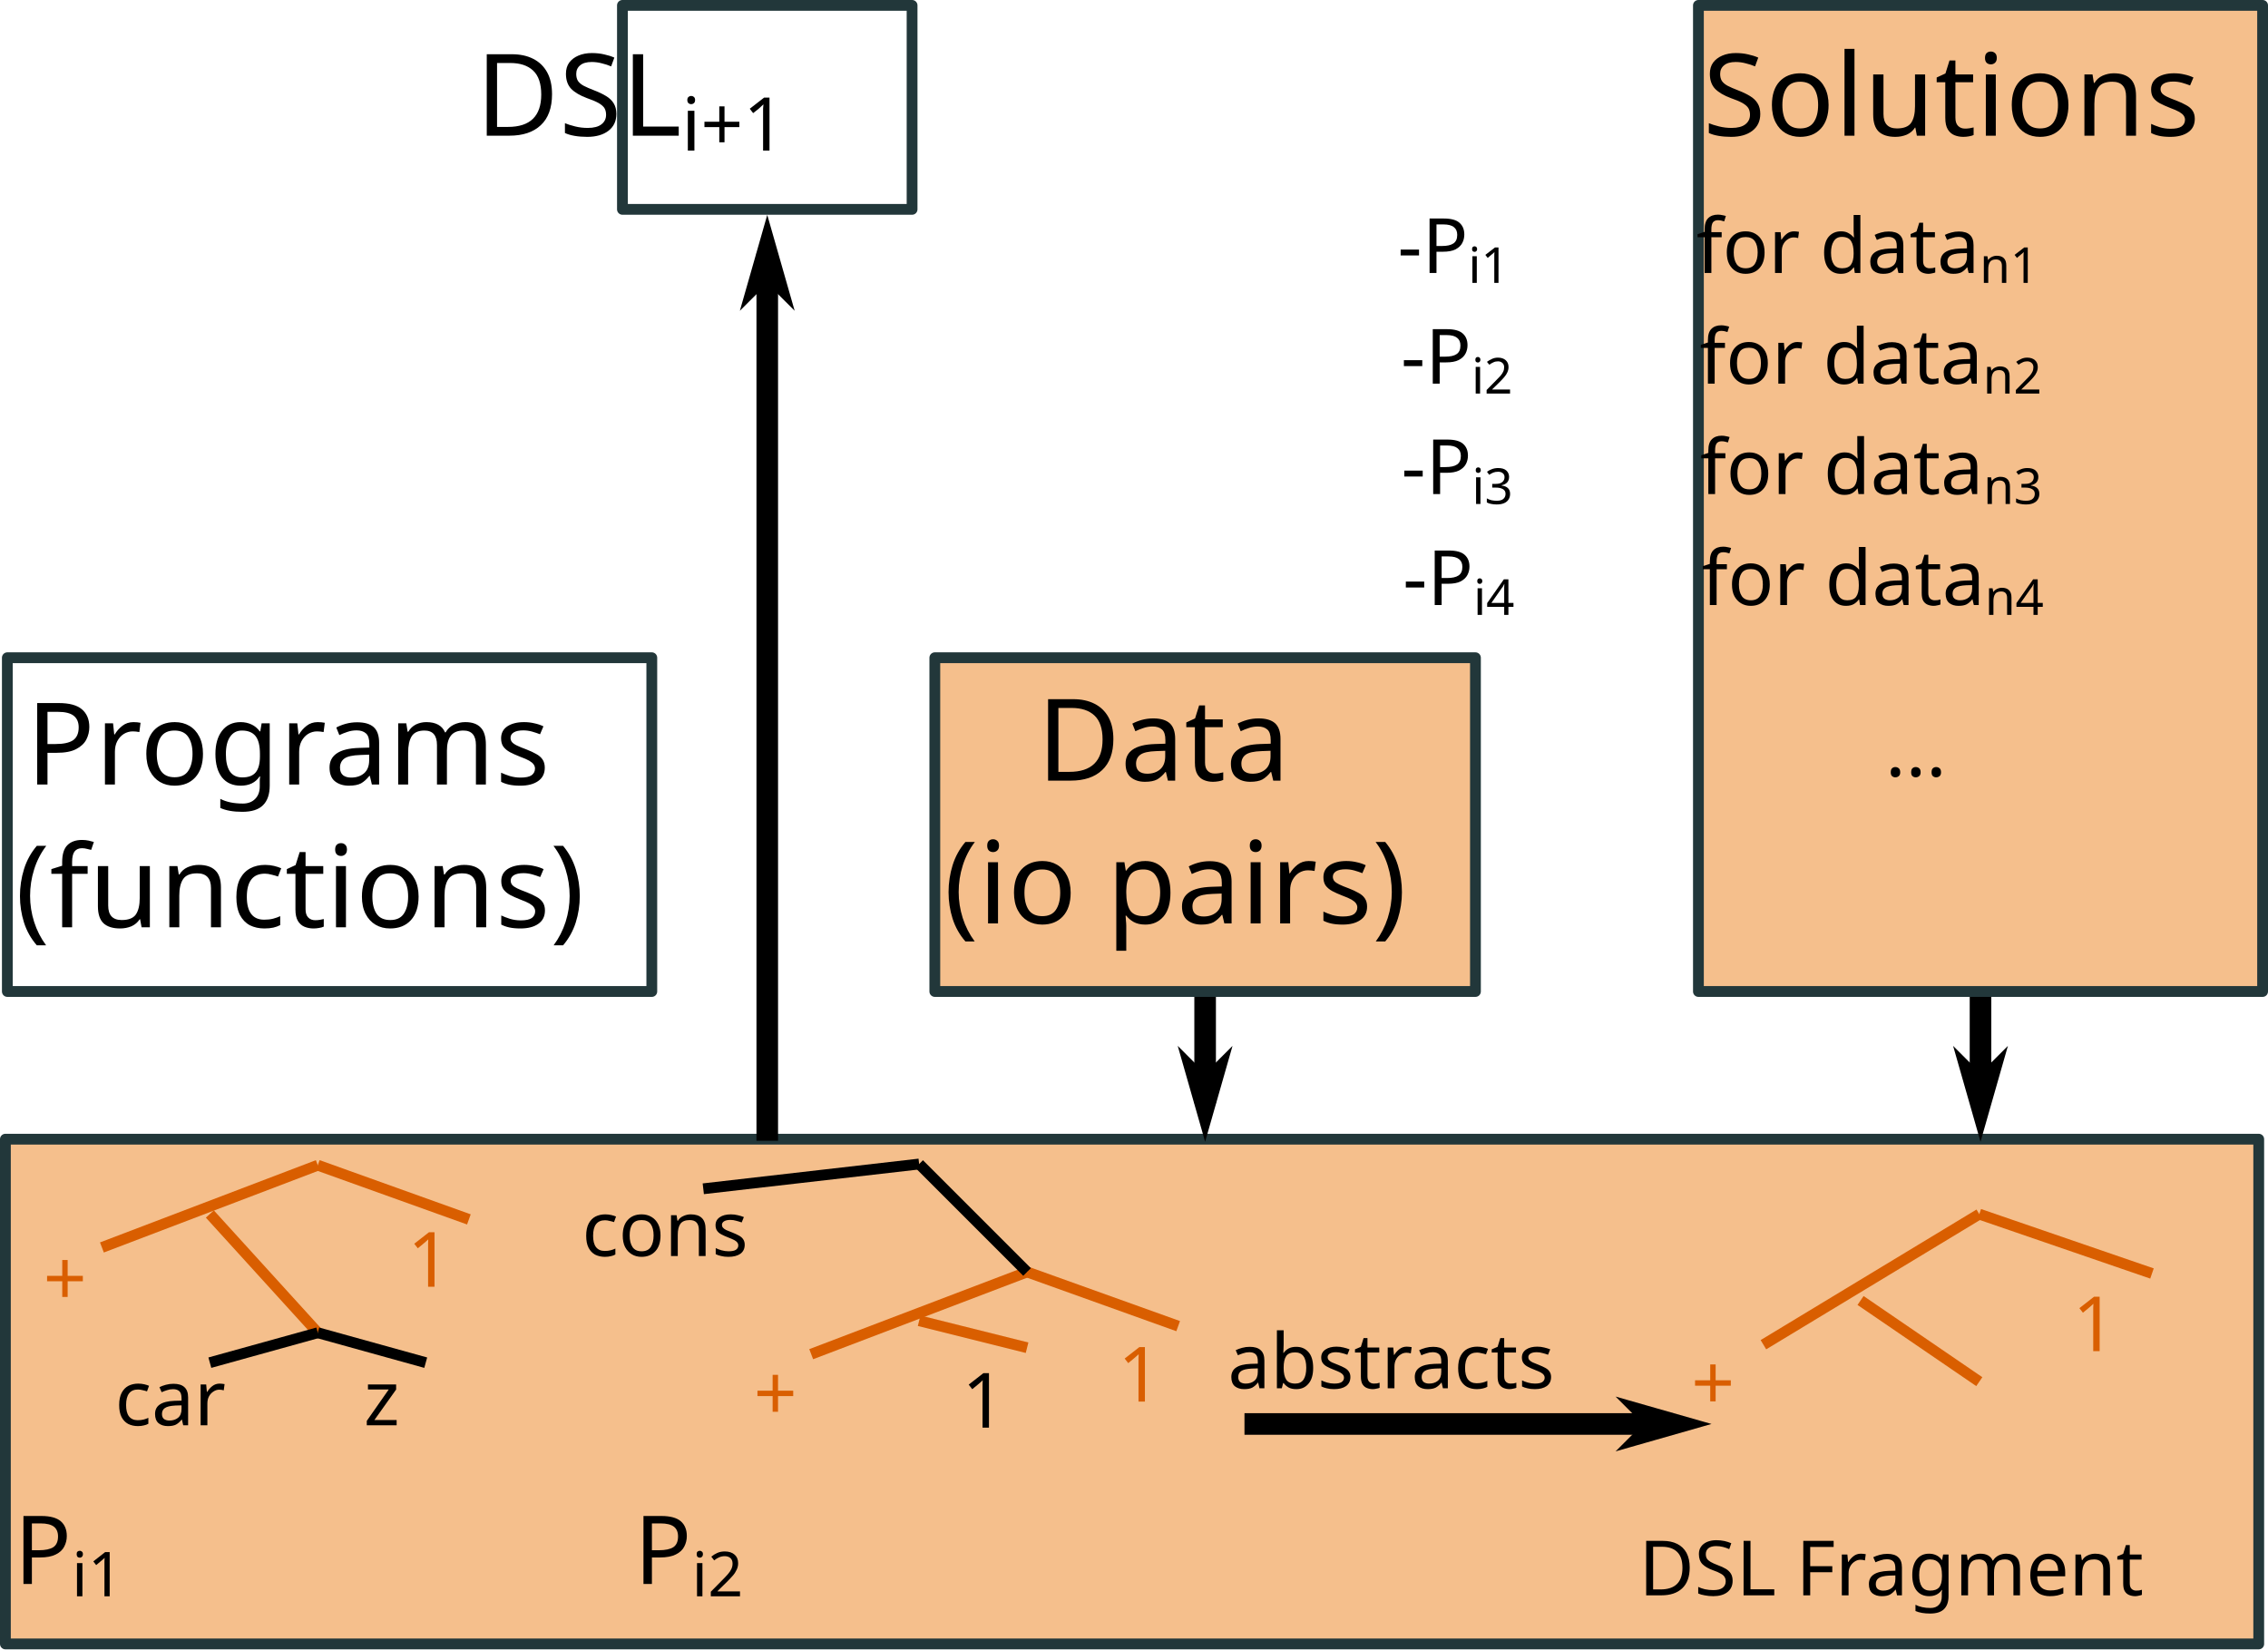
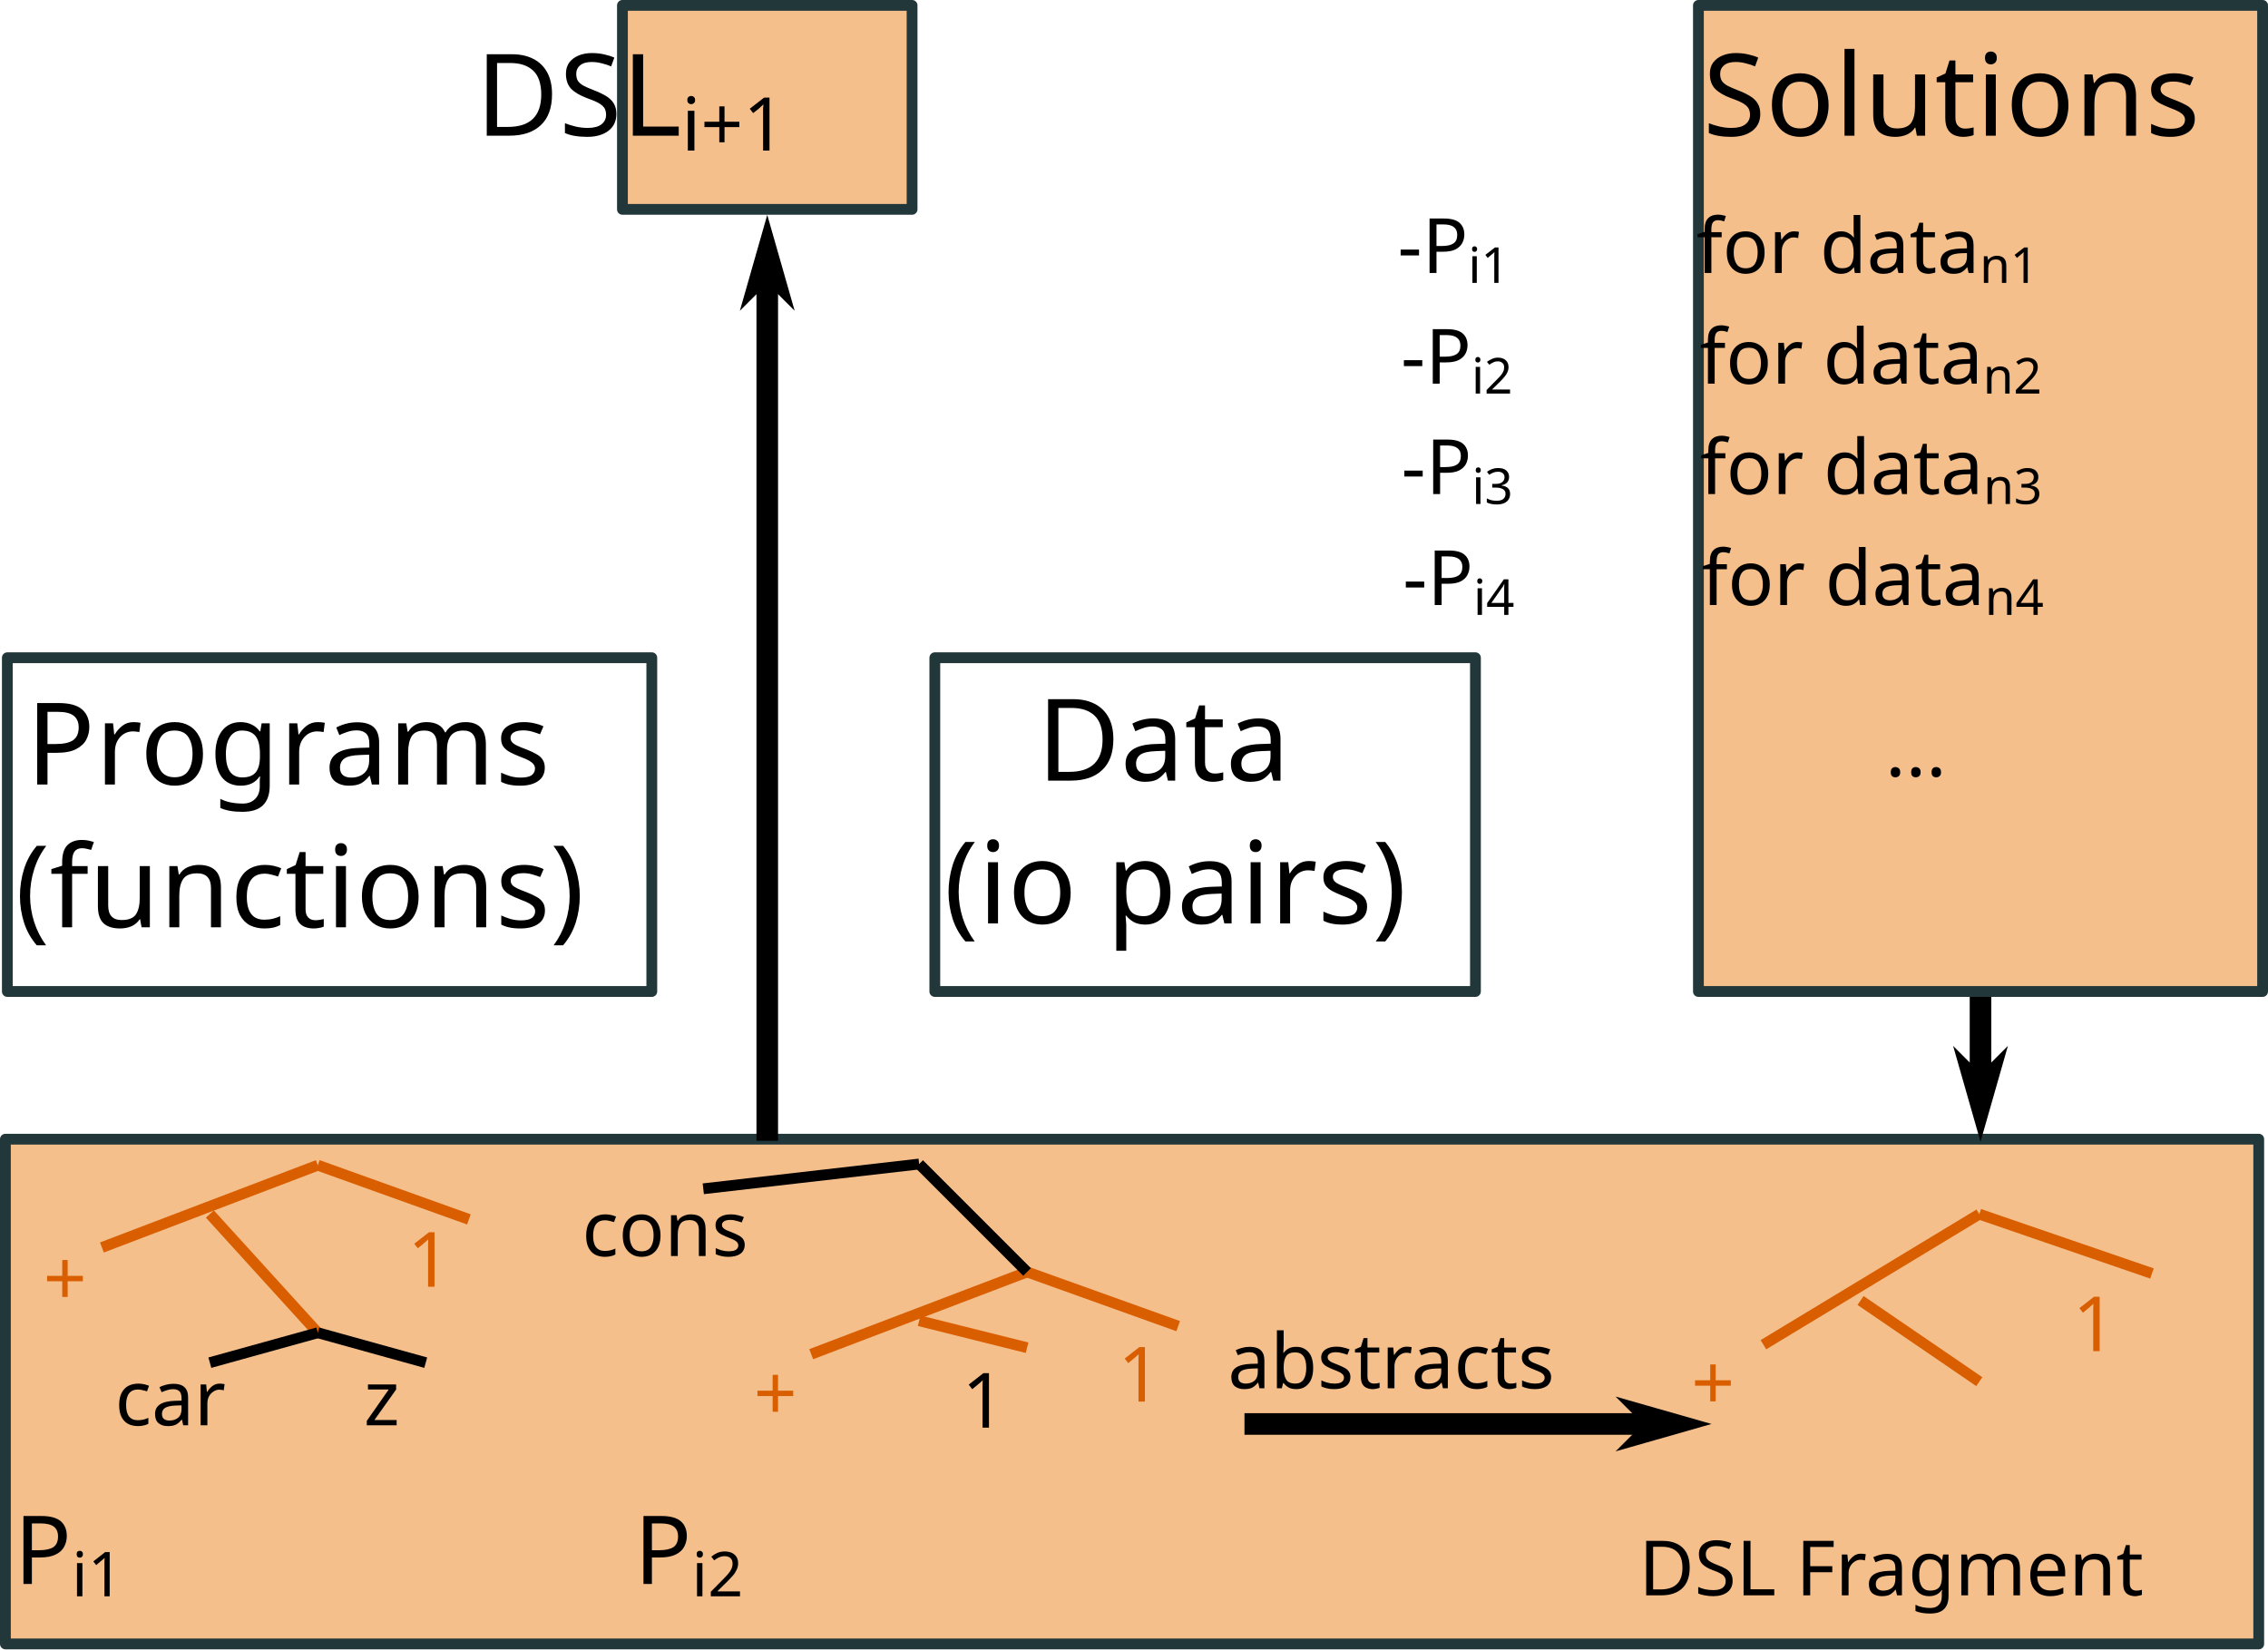
<svg xmlns="http://www.w3.org/2000/svg" width="210.132mm" height="152.83mm" viewBox="0 0 210.132 152.83" version="1.1" id="svg8">
  <defs id="defs2">
    <marker orient="auto" refY="0" refX="0" id="marker5282" style="overflow:visible">
      <path id="path5280" d="M 0,0 5,-5 -12.5,0 5,5 Z" style="fill:#000000;fill-opacity:1;fill-rule:evenodd;stroke:#000000;stroke-width:1pt;stroke-opacity:1" transform="matrix(-0.2,0,0,-0.2,-1.2,0)" />
    </marker>
    <marker style="overflow:visible" id="marker4383" refX="0" refY="0" orient="auto">
      <path transform="matrix(-0.2,0,0,-0.2,-1.2,0)" style="fill:#000000;fill-opacity:1;fill-rule:evenodd;stroke:#000000;stroke-width:1pt;stroke-opacity:1" d="M 0,0 5,-5 -12.5,0 5,5 Z" id="path4381" />
    </marker>
    <marker style="overflow:visible" id="marker4077" refX="0" refY="0" orient="auto">
      <path transform="matrix(-0.2,0,0,-0.2,-1.2,0)" style="fill:#000000;fill-opacity:1;fill-rule:evenodd;stroke:#000000;stroke-width:1pt;stroke-opacity:1" d="M 0,0 5,-5 -12.5,0 5,5 Z" id="path4075" />
-     </marker>
-     <marker orient="auto" refY="0" refX="0" id="Arrow1Send" style="overflow:visible">
-       <path id="path3466" d="M 0,0 5,-5 -12.5,0 5,5 Z" style="fill:#000000;fill-opacity:1;fill-rule:evenodd;stroke:#000000;stroke-width:1pt;stroke-opacity:1" transform="matrix(-0.2,0,0,-0.2,-1.2,0)" />
    </marker>
    <marker orient="auto" refY="0" refX="0" id="Arrow2Sstart" style="overflow:visible">
      <path id="path3481" style="fill:#000000;fill-opacity:1;fill-rule:evenodd;stroke:#000000;stroke-width:0.625;stroke-linejoin:round;stroke-opacity:1" d="M 8.719,4.034 -2.207,0.016 8.719,-4.002 c -1.745,2.372 -1.735,5.617 -6e-7,8.035 z" transform="matrix(0.3,0,0,0.3,-0.69,0)" />
    </marker>
    <marker orient="auto" refY="0" refX="0" id="Arrow1Mend" style="overflow:visible">
      <path id="path3460" d="M 0,0 5,-5 -12.5,0 5,5 Z" style="fill:#000000;fill-opacity:1;fill-rule:evenodd;stroke:#000000;stroke-width:1pt;stroke-opacity:1" transform="matrix(-0.4,0,0,-0.4,-4,0)" />
    </marker>
    <marker style="overflow:visible" id="marker7362" refX="0" refY="0" orient="auto">
      <path transform="matrix(-0.4,0,0,-0.4,-4,0)" style="fill:#000000;fill-opacity:1;fill-rule:evenodd;stroke:#000000;stroke-width:1pt;stroke-opacity:1" d="M 0,0 5,-5 -12.5,0 5,5 Z" id="path7360" />
    </marker>
    <marker orient="auto" refY="0" refX="0" id="Arrow1Mstart" style="overflow:visible">
      <path id="path981" d="M 0,0 5,-5 -12.5,0 5,5 Z" style="fill:#eb801a;fill-opacity:1;fill-rule:evenodd;stroke:#eb801a;stroke-width:1pt;stroke-opacity:1" transform="matrix(0.4,0,0,0.4,4,0)" />
    </marker>
    <marker orient="auto" refY="0" refX="0" id="Arrow2Lstart" style="overflow:visible">
      <path id="path993" style="fill:#000000;fill-opacity:1;fill-rule:evenodd;stroke:#000000;stroke-width:0.625;stroke-linejoin:round;stroke-opacity:1" d="M 8.719,4.034 -2.207,0.016 8.719,-4.002 c -1.745,2.372 -1.735,5.617 -6e-7,8.035 z" transform="matrix(1.1,0,0,1.1,1.1,0)" />
    </marker>
    <marker orient="auto" refY="0" refX="0" id="Arrow1Sstart" style="overflow:visible">
      <path id="path987" d="M 0,0 5,-5 -12.5,0 5,5 Z" style="fill:#eb801a;fill-opacity:1;fill-rule:evenodd;stroke:#eb801a;stroke-width:1pt;stroke-opacity:1" transform="matrix(0.2,0,0,0.2,1.2,0)" />
    </marker>
    <marker orient="auto" refY="0" refX="0" id="Arrow2Lend" style="overflow:visible">
      <path id="path996" style="fill:#000000;fill-opacity:1;fill-rule:evenodd;stroke:#000000;stroke-width:0.625;stroke-linejoin:round;stroke-opacity:1" d="M 8.719,4.034 -2.207,0.016 8.719,-4.002 c -1.745,2.372 -1.735,5.617 -6e-7,8.035 z" transform="matrix(-1.1,0,0,-1.1,-1.1,0)" />
    </marker>
    <marker orient="auto" refY="0" refX="0" id="Arrow1Lend" style="overflow:visible">
      <path id="path978" d="M 0,0 5,-5 -12.5,0 5,5 Z" style="fill:#eb801a;fill-opacity:1;fill-rule:evenodd;stroke:#eb801a;stroke-width:1pt;stroke-opacity:1" transform="matrix(-0.8,0,0,-0.8,-10,0)" />
    </marker>
    <marker style="overflow:visible" id="marker7362-7" refX="0" refY="0" orient="auto">
      <path transform="matrix(-0.4,0,0,-0.4,-4,0)" style="fill:#000000;fill-opacity:1;fill-rule:evenodd;stroke:#000000;stroke-width:1pt;stroke-opacity:1" d="M 0,0 5,-5 -12.5,0 5,5 Z" id="path7360-6" />
    </marker>
  </defs>
  <g id="layer1" transform="translate(0.3180358,-5.5253)">
    <rect style="opacity:1;fill:#eb801a;fill-opacity:0.502;stroke:#22373a;stroke-width:1;stroke-linecap:square;stroke-linejoin:round;stroke-miterlimit:4;stroke-dasharray:none;stroke-dashoffset:0;stroke-opacity:1" id="rect2284" width="208.773" height="46.771" x="0.182" y="111.084" />
    <g id="g24110" transform="translate(2.741857,67.14423)">
      <g id="g24099">
        <g id="g23995" transform="translate(111.2282,-27.45096)">
          <path style="fill:none;stroke:#d95e00;stroke-width:1;stroke-linecap:butt;stroke-linejoin:miter;stroke-miterlimit:10;stroke-opacity:1" d="M 69.095,78.336 49.094,90.435" id="path13808" />
          <path style="fill:none;stroke:#d95e00;stroke-width:1;stroke-linecap:butt;stroke-linejoin:miter;stroke-miterlimit:10;stroke-opacity:1" d="m 69.095,78.336 16,5.5" id="path13810" />
          <path style="fill:none;stroke:#d95e00;stroke-width:1;stroke-linecap:butt;stroke-linejoin:miter;stroke-miterlimit:10;stroke-opacity:1" d="m 58.094,86.337 11.001,7.521" id="path13812" />
        </g>
        <text xml:space="preserve" style="font-style:normal;font-variant:normal;font-weight:normal;font-stretch:normal;font-size:4.233px;line-height:75%;font-family:serif;-inkscape-font-specification:serif;text-align:center;letter-spacing:0px;word-spacing:0px;text-anchor:middle;fill:#d95e00;fill-opacity:1;stroke:none;stroke-width:0.265px;stroke-linecap:butt;stroke-linejoin:miter;stroke-opacity:1" x="160.6" y="69.014" id="text24042">
          <tspan id="tspan24040" x="160.6" y="69.014" style="font-style:normal;font-variant:normal;font-weight:normal;font-stretch:normal;font-size:7.056px;font-family:'Fira Mono';-inkscape-font-specification:'Fira Mono, Normal';font-variant-ligatures:normal;font-variant-caps:normal;font-variant-numeric:normal;font-feature-settings:normal;text-align:center;writing-mode:lr-tb;text-anchor:middle;fill:#d95e00;fill-opacity:1;stroke-width:0.265px">+</tspan>
        </text>
        <text id="text24046" y="63.583" x="195.942" style="font-style:normal;font-variant:normal;font-weight:normal;font-stretch:normal;font-size:4.233px;line-height:75%;font-family:serif;-inkscape-font-specification:serif;text-align:center;letter-spacing:0px;word-spacing:0px;text-anchor:middle;fill:#d95e00;fill-opacity:1;stroke:none;stroke-width:0.265px;stroke-linecap:butt;stroke-linejoin:miter;stroke-opacity:1" xml:space="preserve">
          <tspan style="font-style:normal;font-variant:normal;font-weight:normal;font-stretch:normal;font-size:7.056px;font-family:'Fira Mono';-inkscape-font-specification:'Fira Mono, Normal';font-variant-ligatures:normal;font-variant-caps:normal;font-variant-numeric:normal;font-feature-settings:normal;text-align:center;writing-mode:lr-tb;text-anchor:middle;fill:#d95e00;fill-opacity:1;stroke-width:0.265px" y="63.583" x="195.942" id="tspan24044">1</tspan>
        </text>
      </g>
    </g>
    <g id="g24073" transform="translate(-11.26438,64.03396)">
      <path style="fill:none;stroke:#d95e00;stroke-width:1;stroke-linecap:butt;stroke-linejoin:miter;stroke-miterlimit:10;stroke-opacity:1" d="M 40.39,49.462 20.389,57.083" id="path13766" />
      <path style="fill:none;stroke:#d95e00;stroke-width:1;stroke-linecap:butt;stroke-linejoin:miter;stroke-miterlimit:10;stroke-opacity:1" d="M 40.39,49.462 54.389,54.484" id="path13768" />
      <path style="fill:none;stroke:#d95e00;stroke-width:1;stroke-linecap:butt;stroke-linejoin:miter;stroke-miterlimit:10;stroke-opacity:1" d="M 30.389,53.984 40.39,64.985" id="path13770" />
      <path style="fill:none;stroke:#000000;stroke-width:1;stroke-linecap:butt;stroke-linejoin:miter;stroke-miterlimit:10;stroke-opacity:1" d="M 40.39,64.985 30.389,67.759" id="path13784" />
      <path style="fill:none;stroke:#000000;stroke-width:1;stroke-linecap:butt;stroke-linejoin:miter;stroke-miterlimit:10;stroke-opacity:1" d="M 40.39,64.985 50.39,67.759" id="path13786" />
      <text id="text24013" y="62.45" x="20.818" style="font-style:normal;font-variant:normal;font-weight:normal;font-stretch:normal;font-size:4.233px;line-height:75%;font-family:serif;-inkscape-font-specification:serif;text-align:center;letter-spacing:0px;word-spacing:0px;text-anchor:middle;fill:#d95e00;fill-opacity:1;stroke:none;stroke-width:0.265px;stroke-linecap:butt;stroke-linejoin:miter;stroke-opacity:1" xml:space="preserve">
        <tspan style="font-style:normal;font-variant:normal;font-weight:normal;font-stretch:normal;font-size:7.056px;font-family:'Fira Mono';-inkscape-font-specification:'Fira Mono, Normal';font-variant-ligatures:normal;font-variant-caps:normal;font-variant-numeric:normal;font-feature-settings:normal;text-align:center;writing-mode:lr-tb;text-anchor:middle;fill:#d95e00;fill-opacity:1;stroke-width:0.265px" y="62.45" x="20.818" id="tspan24011">+</tspan>
      </text>
      <text xml:space="preserve" style="font-style:normal;font-variant:normal;font-weight:normal;font-stretch:normal;font-size:4.233px;line-height:75%;font-family:serif;-inkscape-font-specification:serif;text-align:center;letter-spacing:0px;word-spacing:0px;text-anchor:middle;fill:#000000;fill-opacity:1;stroke:none;stroke-width:0.265px;stroke-linecap:butt;stroke-linejoin:miter;stroke-opacity:1" x="30.578" y="73.558" id="text24017">
        <tspan id="tspan24015" x="30.578" y="73.558" style="font-style:normal;font-variant:normal;font-weight:normal;font-stretch:normal;font-size:7.056px;font-family:'Fira Mono';-inkscape-font-specification:'Fira Mono, Normal';font-variant-ligatures:normal;font-variant-caps:normal;font-variant-numeric:normal;font-feature-settings:normal;text-align:center;writing-mode:lr-tb;text-anchor:middle;stroke-width:0.265px">car</tspan>
      </text>
      <text id="text24021" y="73.558" x="50.158" style="font-style:normal;font-variant:normal;font-weight:normal;font-stretch:normal;font-size:4.233px;line-height:75%;font-family:serif;-inkscape-font-specification:serif;text-align:center;letter-spacing:0px;word-spacing:0px;text-anchor:middle;fill:#000000;fill-opacity:1;stroke:none;stroke-width:0.265px;stroke-linecap:butt;stroke-linejoin:miter;stroke-opacity:1" xml:space="preserve">
        <tspan style="font-style:normal;font-variant:normal;font-weight:normal;font-stretch:normal;font-size:7.056px;font-family:'Fira Mono';-inkscape-font-specification:'Fira Mono, Normal';font-variant-ligatures:normal;font-variant-caps:normal;font-variant-numeric:normal;font-feature-settings:normal;text-align:center;writing-mode:lr-tb;text-anchor:middle;stroke-width:0.265px" y="73.558" x="50.158" id="tspan24019">z</tspan>
      </text>
      <text xml:space="preserve" style="font-style:normal;font-variant:normal;font-weight:normal;font-stretch:normal;font-size:4.233px;line-height:75%;font-family:serif;-inkscape-font-specification:serif;text-align:center;letter-spacing:0px;word-spacing:0px;text-anchor:middle;fill:#d95e00;fill-opacity:1;stroke:none;stroke-width:0.265px;stroke-linecap:butt;stroke-linejoin:miter;stroke-opacity:1" x="54.573" y="60.723" id="text24025">
        <tspan id="tspan24023" x="54.573" y="60.723" style="font-style:normal;font-variant:normal;font-weight:normal;font-stretch:normal;font-size:7.056px;font-family:'Fira Mono';-inkscape-font-specification:'Fira Mono, Normal';font-variant-ligatures:normal;font-variant-caps:normal;font-variant-numeric:normal;font-feature-settings:normal;text-align:center;writing-mode:lr-tb;text-anchor:middle;fill:#d95e00;fill-opacity:1;stroke-width:0.265px">1</tspan>
      </text>
    </g>
    <g id="g24089" transform="translate(-25.89347,63.5652)">
      <g transform="translate(51.63944,77.00694)" id="g24009">
        <path id="path13738" d="M 69.095,-17.185 49.094,-9.566" style="fill:none;stroke:#d95e00;stroke-width:1;stroke-linecap:butt;stroke-linejoin:miter;stroke-miterlimit:10;stroke-opacity:1" />
        <path id="path13740" d="m 69.095,-17.185 13.999,5.02" style="fill:none;stroke:#d95e00;stroke-width:1;stroke-linecap:butt;stroke-linejoin:miter;stroke-miterlimit:10;stroke-opacity:1" />
        <path id="path13742" d="m 59.095,-12.665 10,2.5" style="fill:none;stroke:#d95e00;stroke-width:1;stroke-linecap:butt;stroke-linejoin:miter;stroke-miterlimit:10;stroke-opacity:1" />
        <path id="path13744" d="M 69.095,-17.185 59.095,-27.186" style="fill:none;stroke:#000000;stroke-width:1;stroke-linecap:butt;stroke-linejoin:miter;stroke-miterlimit:10;stroke-opacity:1" />
        <path id="path13756" d="m 59.095,-27.186 -19.999,2.294" style="fill:none;stroke:#000000;stroke-width:1;stroke-linecap:butt;stroke-linejoin:miter;stroke-miterlimit:10;stroke-opacity:1" />
      </g>
      <text xml:space="preserve" style="font-style:normal;font-variant:normal;font-weight:normal;font-stretch:normal;font-size:4.233px;line-height:75%;font-family:serif;-inkscape-font-specification:serif;text-align:center;letter-spacing:0px;word-spacing:0px;text-anchor:middle;fill:#d95e00;fill-opacity:1;stroke:none;stroke-width:0.265px;stroke-linecap:butt;stroke-linejoin:miter;stroke-opacity:1" x="101.266" y="73.558" id="text24034">
        <tspan id="tspan24032" x="101.266" y="73.558" style="font-style:normal;font-variant:normal;font-weight:normal;font-stretch:normal;font-size:7.056px;font-family:'Fira Mono';-inkscape-font-specification:'Fira Mono, Normal';font-variant-ligatures:normal;font-variant-caps:normal;font-variant-numeric:normal;font-feature-settings:normal;text-align:center;writing-mode:lr-tb;text-anchor:middle;fill:#d95e00;fill-opacity:1;stroke-width:0.265px">+</tspan>
      </text>
      <text id="text24038" y="71.831" x="135.021" style="font-style:normal;font-variant:normal;font-weight:normal;font-stretch:normal;font-size:4.233px;line-height:75%;font-family:serif;-inkscape-font-specification:serif;text-align:center;letter-spacing:0px;word-spacing:0px;text-anchor:middle;fill:#d95e00;fill-opacity:1;stroke:none;stroke-width:0.265px;stroke-linecap:butt;stroke-linejoin:miter;stroke-opacity:1" xml:space="preserve">
        <tspan style="font-style:normal;font-variant:normal;font-weight:normal;font-stretch:normal;font-size:7.056px;font-family:'Fira Mono';-inkscape-font-specification:'Fira Mono, Normal';font-variant-ligatures:normal;font-variant-caps:normal;font-variant-numeric:normal;font-feature-settings:normal;text-align:center;writing-mode:lr-tb;text-anchor:middle;fill:#d95e00;fill-opacity:1;stroke-width:0.265px" y="71.831" x="135.021" id="tspan24036">1</tspan>
      </text>
      <text xml:space="preserve" style="font-style:normal;font-variant:normal;font-weight:normal;font-stretch:normal;font-size:4.233px;line-height:75%;font-family:serif;-inkscape-font-specification:serif;text-align:center;letter-spacing:0px;word-spacing:0px;text-anchor:middle;fill:#000000;fill-opacity:1;stroke:none;stroke-width:0.265px;stroke-linecap:butt;stroke-linejoin:miter;stroke-opacity:1" x="120.572" y="74.247" id="text24050">
        <tspan id="tspan24048" x="120.572" y="74.247" style="font-style:normal;font-variant:normal;font-weight:normal;font-stretch:normal;font-size:7.056px;font-family:'Fira Mono';-inkscape-font-specification:'Fira Mono, Normal';font-variant-ligatures:normal;font-variant-caps:normal;font-variant-numeric:normal;font-feature-settings:normal;text-align:center;writing-mode:lr-tb;text-anchor:middle;stroke-width:0.265px">1</tspan>
      </text>
      <text id="text24054" y="58.345" x="91.044" style="font-style:normal;font-variant:normal;font-weight:normal;font-stretch:normal;font-size:4.233px;line-height:75%;font-family:serif;-inkscape-font-specification:serif;text-align:center;letter-spacing:0px;word-spacing:0px;text-anchor:middle;fill:#000000;fill-opacity:1;stroke:none;stroke-width:0.265px;stroke-linecap:butt;stroke-linejoin:miter;stroke-opacity:1" xml:space="preserve">
        <tspan style="font-style:normal;font-variant:normal;font-weight:normal;font-stretch:normal;font-size:7.056px;font-family:'Fira Mono';-inkscape-font-specification:'Fira Mono, Normal';font-variant-ligatures:normal;font-variant-caps:normal;font-variant-numeric:normal;font-feature-settings:normal;text-align:center;writing-mode:lr-tb;text-anchor:middle;stroke-width:0.265px" y="58.345" x="91.044" id="tspan24052">cons</tspan>
      </text>
    </g>
    <text xml:space="preserve" style="font-style:normal;font-variant:normal;font-weight:300;font-stretch:normal;font-size:8.819px;line-height:75%;font-family:'Fira Sans';-inkscape-font-specification:'Fira Sans, Light';font-variant-ligatures:normal;font-variant-caps:normal;font-variant-numeric:normal;font-feature-settings:normal;text-align:center;letter-spacing:0px;word-spacing:0px;writing-mode:lr-tb;text-anchor:middle;fill:#000000;fill-opacity:1;stroke:none;stroke-width:0.265px;stroke-linecap:butt;stroke-linejoin:miter;stroke-opacity:1" x="26.507" y="152.295" id="text24114">
      <tspan id="tspan24112" x="26.507" y="152.295" style="font-style:normal;font-variant:normal;font-weight:300;font-stretch:normal;font-size:8.819px;font-family:'Fira Sans';-inkscape-font-specification:'Fira Sans, Light';font-variant-ligatures:normal;font-variant-caps:normal;font-variant-numeric:normal;font-feature-settings:normal;text-align:center;writing-mode:lr-tb;text-anchor:middle;stroke-width:0.265px">P<tspan id="tspan2132" style="font-size:65%;baseline-shift:sub">i<tspan id="tspan2134">1</tspan>
        </tspan>
      </tspan>
    </text>
    <text id="text24118" y="152.295" x="83.954" style="font-style:normal;font-variant:normal;font-weight:300;font-stretch:normal;font-size:8.819px;line-height:75%;font-family:'Fira Sans';-inkscape-font-specification:'Fira Sans, Light';font-variant-ligatures:normal;font-variant-caps:normal;font-variant-numeric:normal;font-feature-settings:normal;text-align:center;letter-spacing:0px;word-spacing:0px;writing-mode:lr-tb;text-anchor:middle;fill:#000000;fill-opacity:1;stroke:none;stroke-width:0.265px;stroke-linecap:butt;stroke-linejoin:miter;stroke-opacity:1" xml:space="preserve">
      <tspan style="font-style:normal;font-variant:normal;font-weight:300;font-stretch:normal;font-size:8.819px;font-family:'Fira Sans';-inkscape-font-specification:'Fira Sans, Light';font-variant-ligatures:normal;font-variant-caps:normal;font-variant-numeric:normal;font-feature-settings:normal;text-align:center;writing-mode:lr-tb;text-anchor:middle;stroke-width:0.265px" y="152.295" x="83.954" id="tspan24116">P<tspan id="tspan2136" style="font-size:65%;baseline-shift:sub">i<tspan id="tspan2138">2</tspan>
        </tspan>
      </tspan>
    </text>
    <text xml:space="preserve" style="font-style:normal;font-variant:normal;font-weight:300;font-stretch:normal;font-size:8.819px;line-height:75%;font-family:'Fira Sans';-inkscape-font-specification:'Fira Sans, Light';font-variant-ligatures:normal;font-variant-caps:normal;font-variant-numeric:normal;font-feature-settings:normal;text-align:center;letter-spacing:0px;word-spacing:0px;writing-mode:lr-tb;text-anchor:middle;fill:#000000;fill-opacity:1;stroke:none;stroke-width:0.265px;stroke-linecap:butt;stroke-linejoin:miter;stroke-opacity:1" x="180.632" y="153.353" id="text24122">
      <tspan x="180.632" y="153.353" style="font-style:normal;font-variant:normal;font-weight:300;font-stretch:normal;font-size:7.056px;font-family:'Fira Sans';-inkscape-font-specification:'Fira Sans, Light';font-variant-ligatures:normal;font-variant-caps:normal;font-variant-numeric:normal;font-feature-settings:normal;text-align:center;writing-mode:lr-tb;text-anchor:middle;stroke-width:0.265px" id="tspan24124">DSL Fragment</tspan>
    </text>
    <g id="g7476" transform="translate(0,9.996005)">
      <path id="path5278" d="m 114.984,127.477 h 39.699" style="fill:none;fill-rule:evenodd;stroke:#000000;stroke-width:2;stroke-linecap:butt;stroke-linejoin:miter;stroke-miterlimit:4;stroke-dasharray:none;stroke-opacity:1;marker-end:url(#marker5282)" />
      <text xml:space="preserve" style="font-style:normal;font-variant:normal;font-weight:300;font-stretch:normal;font-size:8.819px;line-height:75%;font-family:'Fira Sans';-inkscape-font-specification:'Fira Sans, Light';font-variant-ligatures:normal;font-variant-caps:normal;font-variant-numeric:normal;font-feature-settings:normal;text-align:center;letter-spacing:0px;word-spacing:0px;writing-mode:lr-tb;text-anchor:middle;fill:#000000;fill-opacity:1;stroke:none;stroke-width:0.265px;stroke-linecap:butt;stroke-linejoin:miter;stroke-opacity:1" x="136.597" y="124.173" id="text6390">
        <tspan x="136.597" y="124.173" style="font-style:normal;font-variant:normal;font-weight:300;font-stretch:normal;font-size:7.056px;font-family:'Fira Sans';-inkscape-font-specification:'Fira Sans, Light';font-variant-ligatures:normal;font-variant-caps:normal;font-variant-numeric:normal;font-feature-settings:normal;text-align:center;writing-mode:lr-tb;text-anchor:middle;stroke-width:0.265px" id="tspan6388">abstracts</tspan>
      </text>
    </g>
    <path id="path4379" d="M 70.769,111.228 V 29.007" style="fill:none;fill-rule:evenodd;stroke:#000000;stroke-width:2;stroke-linecap:butt;stroke-linejoin:miter;stroke-miterlimit:4;stroke-dasharray:none;stroke-opacity:1;marker-end:url(#marker4383)" />
    <path id="path4073" d="m 183.178,97.16 v 10.594" style="fill:none;fill-rule:evenodd;stroke:#000000;stroke-width:2;stroke-linecap:butt;stroke-linejoin:miter;stroke-miterlimit:4;stroke-dasharray:none;stroke-opacity:1;marker-end:url(#marker4077)" />
-     <path style="fill:none;fill-rule:evenodd;stroke:#000000;stroke-width:2;stroke-linecap:butt;stroke-linejoin:miter;stroke-miterlimit:4;stroke-dasharray:none;stroke-opacity:1;marker-end:url(#Arrow1Send)" d="m 111.338,97.16 v 10.594" id="path3425" />
    <rect y="6.025" x="157.042" height="91.373" width="52.272" id="rect936" style="opacity:1;fill:#eb801a;fill-opacity:0.502;stroke:#22373a;stroke-width:1;stroke-linecap:square;stroke-linejoin:round;stroke-miterlimit:4;stroke-dasharray:none;stroke-dashoffset:0;stroke-opacity:1" />
-     <rect style="opacity:1;fill:#eb801a;fill-opacity:0.502;stroke:#22373a;stroke-width:1;stroke-linecap:square;stroke-linejoin:round;stroke-miterlimit:4;stroke-dasharray:none;stroke-dashoffset:0;stroke-opacity:1" id="rect916" width="50.089" height="30.926" x="86.294" y="66.472" />
-     <rect y="6.025" x="57.351" height="18.899" width="26.836" id="rect4582" style="opacity:1;fill:none;fill-opacity:0.502;stroke:#22373a;stroke-width:1;stroke-linecap:square;stroke-linejoin:round;stroke-miterlimit:4;stroke-dasharray:none;stroke-dashoffset:0;stroke-opacity:1" />
+     <rect style="opacity:1;fill:none;fill-opacity:0.502;stroke:#22373a;stroke-width:1;stroke-linecap:square;stroke-linejoin:round;stroke-miterlimit:4;stroke-dasharray:none;stroke-dashoffset:0;stroke-opacity:1" id="rect916" width="50.089" height="30.926" x="86.294" y="66.472" />
+     <rect y="6.025" x="57.351" height="18.899" width="26.836" id="rect4582" style="opacity:1;fill:#eb801a;fill-opacity:0.502;stroke:#22373a;stroke-width:1;stroke-linecap:square;stroke-linejoin:round;stroke-miterlimit:4;stroke-dasharray:none;stroke-dashoffset:0;stroke-opacity:1" />
    <text xml:space="preserve" style="font-style:normal;font-variant:normal;font-weight:normal;font-stretch:normal;font-size:4.233px;line-height:75%;font-family:serif;-inkscape-font-specification:serif;text-align:center;letter-spacing:0px;word-spacing:0px;text-anchor:middle;fill:#000000;fill-opacity:1;stroke:none;stroke-width:0.265px;stroke-linecap:butt;stroke-linejoin:miter;stroke-opacity:1" x="70.496" y="18.099" id="text888">
      <tspan id="tspan886" x="70.496" y="18.099" style="font-style:normal;font-variant:normal;font-weight:300;font-stretch:normal;font-size:10.583px;font-family:'Fira Sans';-inkscape-font-specification:'Fira Sans, Light';font-variant-ligatures:normal;font-variant-caps:normal;font-variant-numeric:normal;font-feature-settings:normal;text-align:center;writing-mode:lr-tb;text-anchor:middle;stroke-width:0.265px">DSL<tspan style="font-size:65%;baseline-shift:sub" id="tspan906">i+1</tspan>
      </tspan>
    </text>
    <text id="text892" y="78.22" x="30.218" style="font-style:normal;font-variant:normal;font-weight:normal;font-stretch:normal;font-size:4.233px;line-height:75%;font-family:serif;-inkscape-font-specification:serif;text-align:center;letter-spacing:0px;word-spacing:0px;text-anchor:middle;fill:#000000;fill-opacity:1;stroke:none;stroke-width:0.265px;stroke-linecap:butt;stroke-linejoin:miter;stroke-opacity:1" xml:space="preserve">
      <tspan style="font-style:normal;font-variant:normal;font-weight:300;font-stretch:normal;font-size:10.583px;line-height:125%;font-family:'Fira Sans';-inkscape-font-specification:'Fira Sans, Light';font-variant-ligatures:normal;font-variant-caps:normal;font-variant-numeric:normal;font-feature-settings:normal;text-align:center;writing-mode:lr-tb;text-anchor:middle;stroke-width:0.265px" y="78.22" x="30.218" id="tspan890">Programs</tspan>
      <tspan style="font-style:normal;font-variant:normal;font-weight:300;font-stretch:normal;font-size:10.583px;line-height:125%;font-family:'Fira Sans';-inkscape-font-specification:'Fira Sans, Light';font-variant-ligatures:normal;font-variant-caps:normal;font-variant-numeric:normal;font-feature-settings:normal;text-align:center;writing-mode:lr-tb;text-anchor:middle;stroke-width:0.265px" y="91.449" x="30.218" id="tspan898">(functions)</tspan>
    </text>
    <rect y="66.472" x="0.362" height="30.926" width="59.71" id="rect914" style="opacity:1;fill:none;fill-opacity:1;stroke:#22373a;stroke-width:1;stroke-linecap:square;stroke-linejoin:round;stroke-miterlimit:4;stroke-dasharray:none;stroke-dashoffset:0;stroke-opacity:1" />
    <text xml:space="preserve" style="font-style:normal;font-variant:normal;font-weight:normal;font-stretch:normal;font-size:4.233px;line-height:75%;font-family:serif;-inkscape-font-specification:serif;text-align:center;letter-spacing:0px;word-spacing:0px;text-anchor:middle;fill:#000000;fill-opacity:1;stroke:none;stroke-width:0.265px;stroke-linecap:butt;stroke-linejoin:miter;stroke-opacity:1" x="111.322" y="77.86" id="text896">
      <tspan id="tspan894" x="111.322" y="77.86" style="font-style:normal;font-variant:normal;font-weight:300;font-stretch:normal;font-size:10.583px;line-height:125%;font-family:'Fira Sans';-inkscape-font-specification:'Fira Sans, Light';font-variant-ligatures:normal;font-variant-caps:normal;font-variant-numeric:normal;font-feature-settings:normal;text-align:center;writing-mode:lr-tb;text-anchor:middle;stroke-width:0.265px">Data</tspan>
      <tspan x="111.322" y="91.089" style="font-style:normal;font-variant:normal;font-weight:300;font-stretch:normal;font-size:10.583px;line-height:125%;font-family:'Fira Sans';-inkscape-font-specification:'Fira Sans, Light';font-variant-ligatures:normal;font-variant-caps:normal;font-variant-numeric:normal;font-feature-settings:normal;text-align:center;writing-mode:lr-tb;text-anchor:middle;stroke-width:0.265px" id="tspan900">(io pairs)</tspan>
    </text>
    <text xml:space="preserve" style="font-style:normal;font-variant:normal;font-weight:normal;font-stretch:normal;font-size:4.233px;line-height:75%;font-family:serif;-inkscape-font-specification:serif;text-align:center;letter-spacing:0px;word-spacing:0px;text-anchor:middle;fill:#000000;fill-opacity:1;stroke:none;stroke-width:0.265px;stroke-linecap:butt;stroke-linejoin:miter;stroke-opacity:1" x="183.236" y="18.099" id="text965">
      <tspan id="tspan963" x="183.236" y="18.099" style="font-style:normal;font-variant:normal;font-weight:300;font-stretch:normal;font-size:10.583px;font-family:'Fira Sans';-inkscape-font-specification:'Fira Sans, Light';font-variant-ligatures:normal;font-variant-caps:normal;font-variant-numeric:normal;font-feature-settings:normal;text-align:center;writing-mode:lr-tb;text-anchor:middle;stroke-width:0.265px">Solutions</tspan>
    </text>
    <g id="g8439" style="display:inline">
      <g id="g8381" />
      <g id="g8395" style="display:inline">
        <text id="text8393" y="30.82" x="181.652" style="font-style:normal;font-variant:normal;font-weight:normal;font-stretch:normal;font-size:4.233px;line-height:75%;font-family:serif;-inkscape-font-specification:serif;text-align:center;letter-spacing:0px;word-spacing:0px;text-anchor:middle;fill:#000000;fill-opacity:1;stroke:none;stroke-width:0.265px;stroke-linecap:butt;stroke-linejoin:miter;stroke-opacity:1" xml:space="preserve">
          <tspan style="font-style:normal;font-variant:normal;font-weight:300;font-stretch:normal;font-size:7.056px;font-family:'Fira Sans';-inkscape-font-specification:'Fira Sans, Light';font-variant-ligatures:normal;font-variant-caps:normal;font-variant-numeric:normal;font-feature-settings:normal;text-align:center;writing-mode:lr-tb;text-anchor:middle;stroke-width:0.265px" y="30.82" x="181.652" id="tspan8391">-P<tspan id="tspan8385" style="font-size:65%;baseline-shift:sub">i<tspan id="tspan8383">1</tspan>
            </tspan> for data<tspan id="tspan8389" style="font-size:65%;baseline-shift:sub">n<tspan id="tspan8387">1</tspan>
            </tspan>
          </tspan>
        </text>
      </g>
      <g id="g8409" style="display:inline">
        <text id="text8407" y="41.075" x="181.956" style="font-style:normal;font-variant:normal;font-weight:normal;font-stretch:normal;font-size:4.233px;line-height:75%;font-family:serif;-inkscape-font-specification:serif;text-align:center;letter-spacing:0px;word-spacing:0px;text-anchor:middle;fill:#000000;fill-opacity:1;stroke:none;stroke-width:0.265px;stroke-linecap:butt;stroke-linejoin:miter;stroke-opacity:1" xml:space="preserve">
          <tspan style="font-style:normal;font-variant:normal;font-weight:300;font-stretch:normal;font-size:7.056px;font-family:'Fira Sans';-inkscape-font-specification:'Fira Sans, Light';font-variant-ligatures:normal;font-variant-caps:normal;font-variant-numeric:normal;font-feature-settings:normal;text-align:center;writing-mode:lr-tb;text-anchor:middle;stroke-width:0.265px" y="41.075" x="181.956" id="tspan8405">-P<tspan id="tspan8399" style="font-size:65%;baseline-shift:sub">i<tspan id="tspan8397">2</tspan>
            </tspan> for data<tspan id="tspan8403" style="font-size:65%;baseline-shift:sub">n<tspan id="tspan8401">2</tspan>
            </tspan>
          </tspan>
        </text>
      </g>
      <g id="g8423">
        <text id="text8421" y="51.305" x="181.992" style="font-style:normal;font-variant:normal;font-weight:normal;font-stretch:normal;font-size:4.233px;line-height:75%;font-family:serif;-inkscape-font-specification:serif;text-align:center;letter-spacing:0px;word-spacing:0px;text-anchor:middle;fill:#000000;fill-opacity:1;stroke:none;stroke-width:0.265px;stroke-linecap:butt;stroke-linejoin:miter;stroke-opacity:1" xml:space="preserve">
          <tspan style="font-style:normal;font-variant:normal;font-weight:300;font-stretch:normal;font-size:7.056px;font-family:'Fira Sans';-inkscape-font-specification:'Fira Sans, Light';font-variant-ligatures:normal;font-variant-caps:normal;font-variant-numeric:normal;font-feature-settings:normal;text-align:center;writing-mode:lr-tb;text-anchor:middle;stroke-width:0.265px" y="51.305" x="181.992" id="tspan8419">-P<tspan id="tspan8413" style="font-size:4.586px;baseline-shift:sub;stroke-width:0.265px">i<tspan id="tspan8411" style="stroke-width:0.265px">3</tspan>
            </tspan> for data<tspan id="tspan8417" style="font-size:4.586px;baseline-shift:sub;stroke-width:0.265px">n<tspan id="tspan8415" style="stroke-width:0.265px">3</tspan>
            </tspan>
          </tspan>
        </text>
      </g>
      <g id="g8437">
        <text id="text8435" y="61.585" x="182.135" style="font-style:normal;font-variant:normal;font-weight:normal;font-stretch:normal;font-size:4.233px;line-height:75%;font-family:serif;-inkscape-font-specification:serif;text-align:center;letter-spacing:0px;word-spacing:0px;text-anchor:middle;fill:#000000;fill-opacity:1;stroke:none;stroke-width:0.265px;stroke-linecap:butt;stroke-linejoin:miter;stroke-opacity:1" xml:space="preserve">
          <tspan style="font-style:normal;font-variant:normal;font-weight:300;font-stretch:normal;font-size:7.056px;font-family:'Fira Sans';-inkscape-font-specification:'Fira Sans, Light';font-variant-ligatures:normal;font-variant-caps:normal;font-variant-numeric:normal;font-feature-settings:normal;text-align:center;writing-mode:lr-tb;text-anchor:middle;stroke-width:0.265px" y="61.585" x="182.135" id="tspan8433">-P<tspan id="tspan8427" style="font-size:4.586px;baseline-shift:sub;stroke-width:0.265px">i<tspan id="tspan8425" style="stroke-width:0.265px">4</tspan>
            </tspan> for data<tspan id="tspan8431" style="font-size:4.586px;baseline-shift:sub;stroke-width:0.265px">n<tspan id="tspan8429" style="stroke-width:0.265px">4</tspan>
            </tspan>
          </tspan>
        </text>
        <text xml:space="preserve" style="font-style:normal;font-variant:normal;font-weight:normal;font-stretch:normal;font-size:4.233px;line-height:75%;font-family:serif;-inkscape-font-specification:serif;text-align:center;letter-spacing:0px;word-spacing:0px;text-anchor:middle;fill:#000000;fill-opacity:1;stroke:none;stroke-width:0.265px;stroke-linecap:butt;stroke-linejoin:miter;stroke-opacity:1" x="182.135" y="77.46" id="text1372">
          <tspan id="tspan1370" x="182.135" y="77.46" style="font-style:normal;font-variant:normal;font-weight:300;font-stretch:normal;font-size:7.056px;font-family:'Fira Sans';-inkscape-font-specification:'Fira Sans, Light';font-variant-ligatures:normal;font-variant-caps:normal;font-variant-numeric:normal;font-feature-settings:normal;text-align:center;writing-mode:lr-tb;text-anchor:middle;stroke-width:0.265px">...</tspan>
        </text>
      </g>
    </g>
  </g>
</svg>
